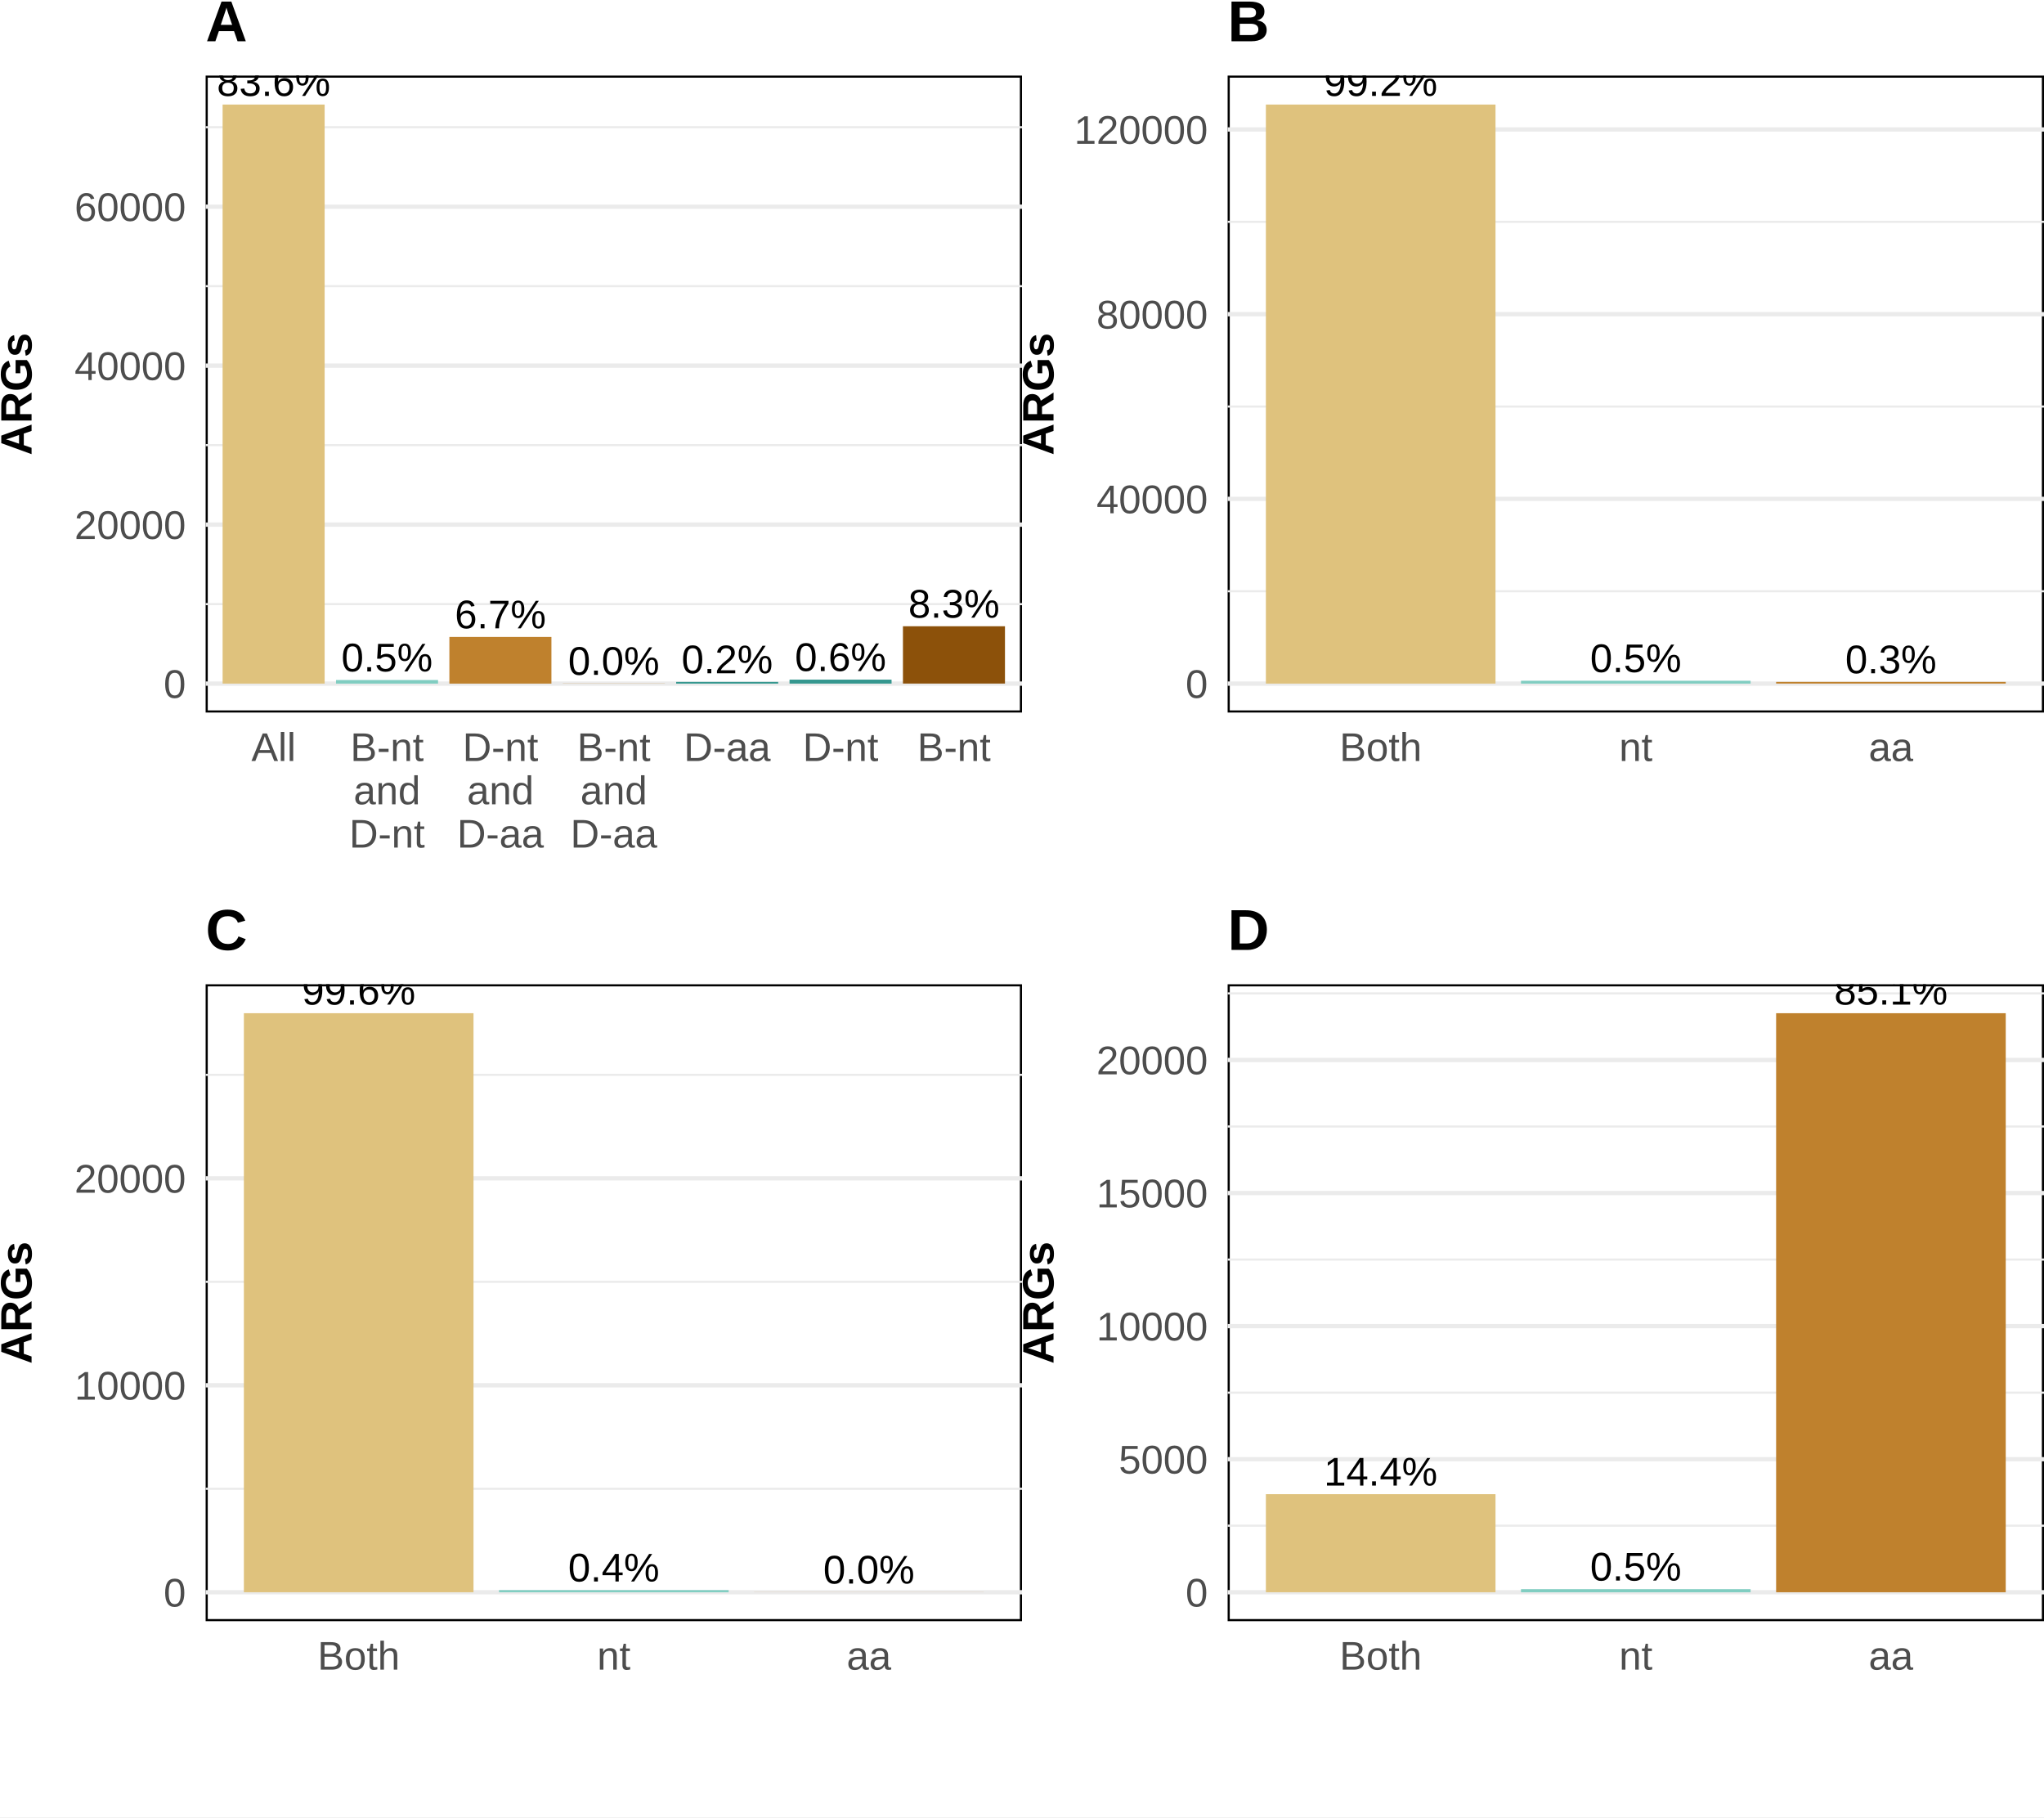
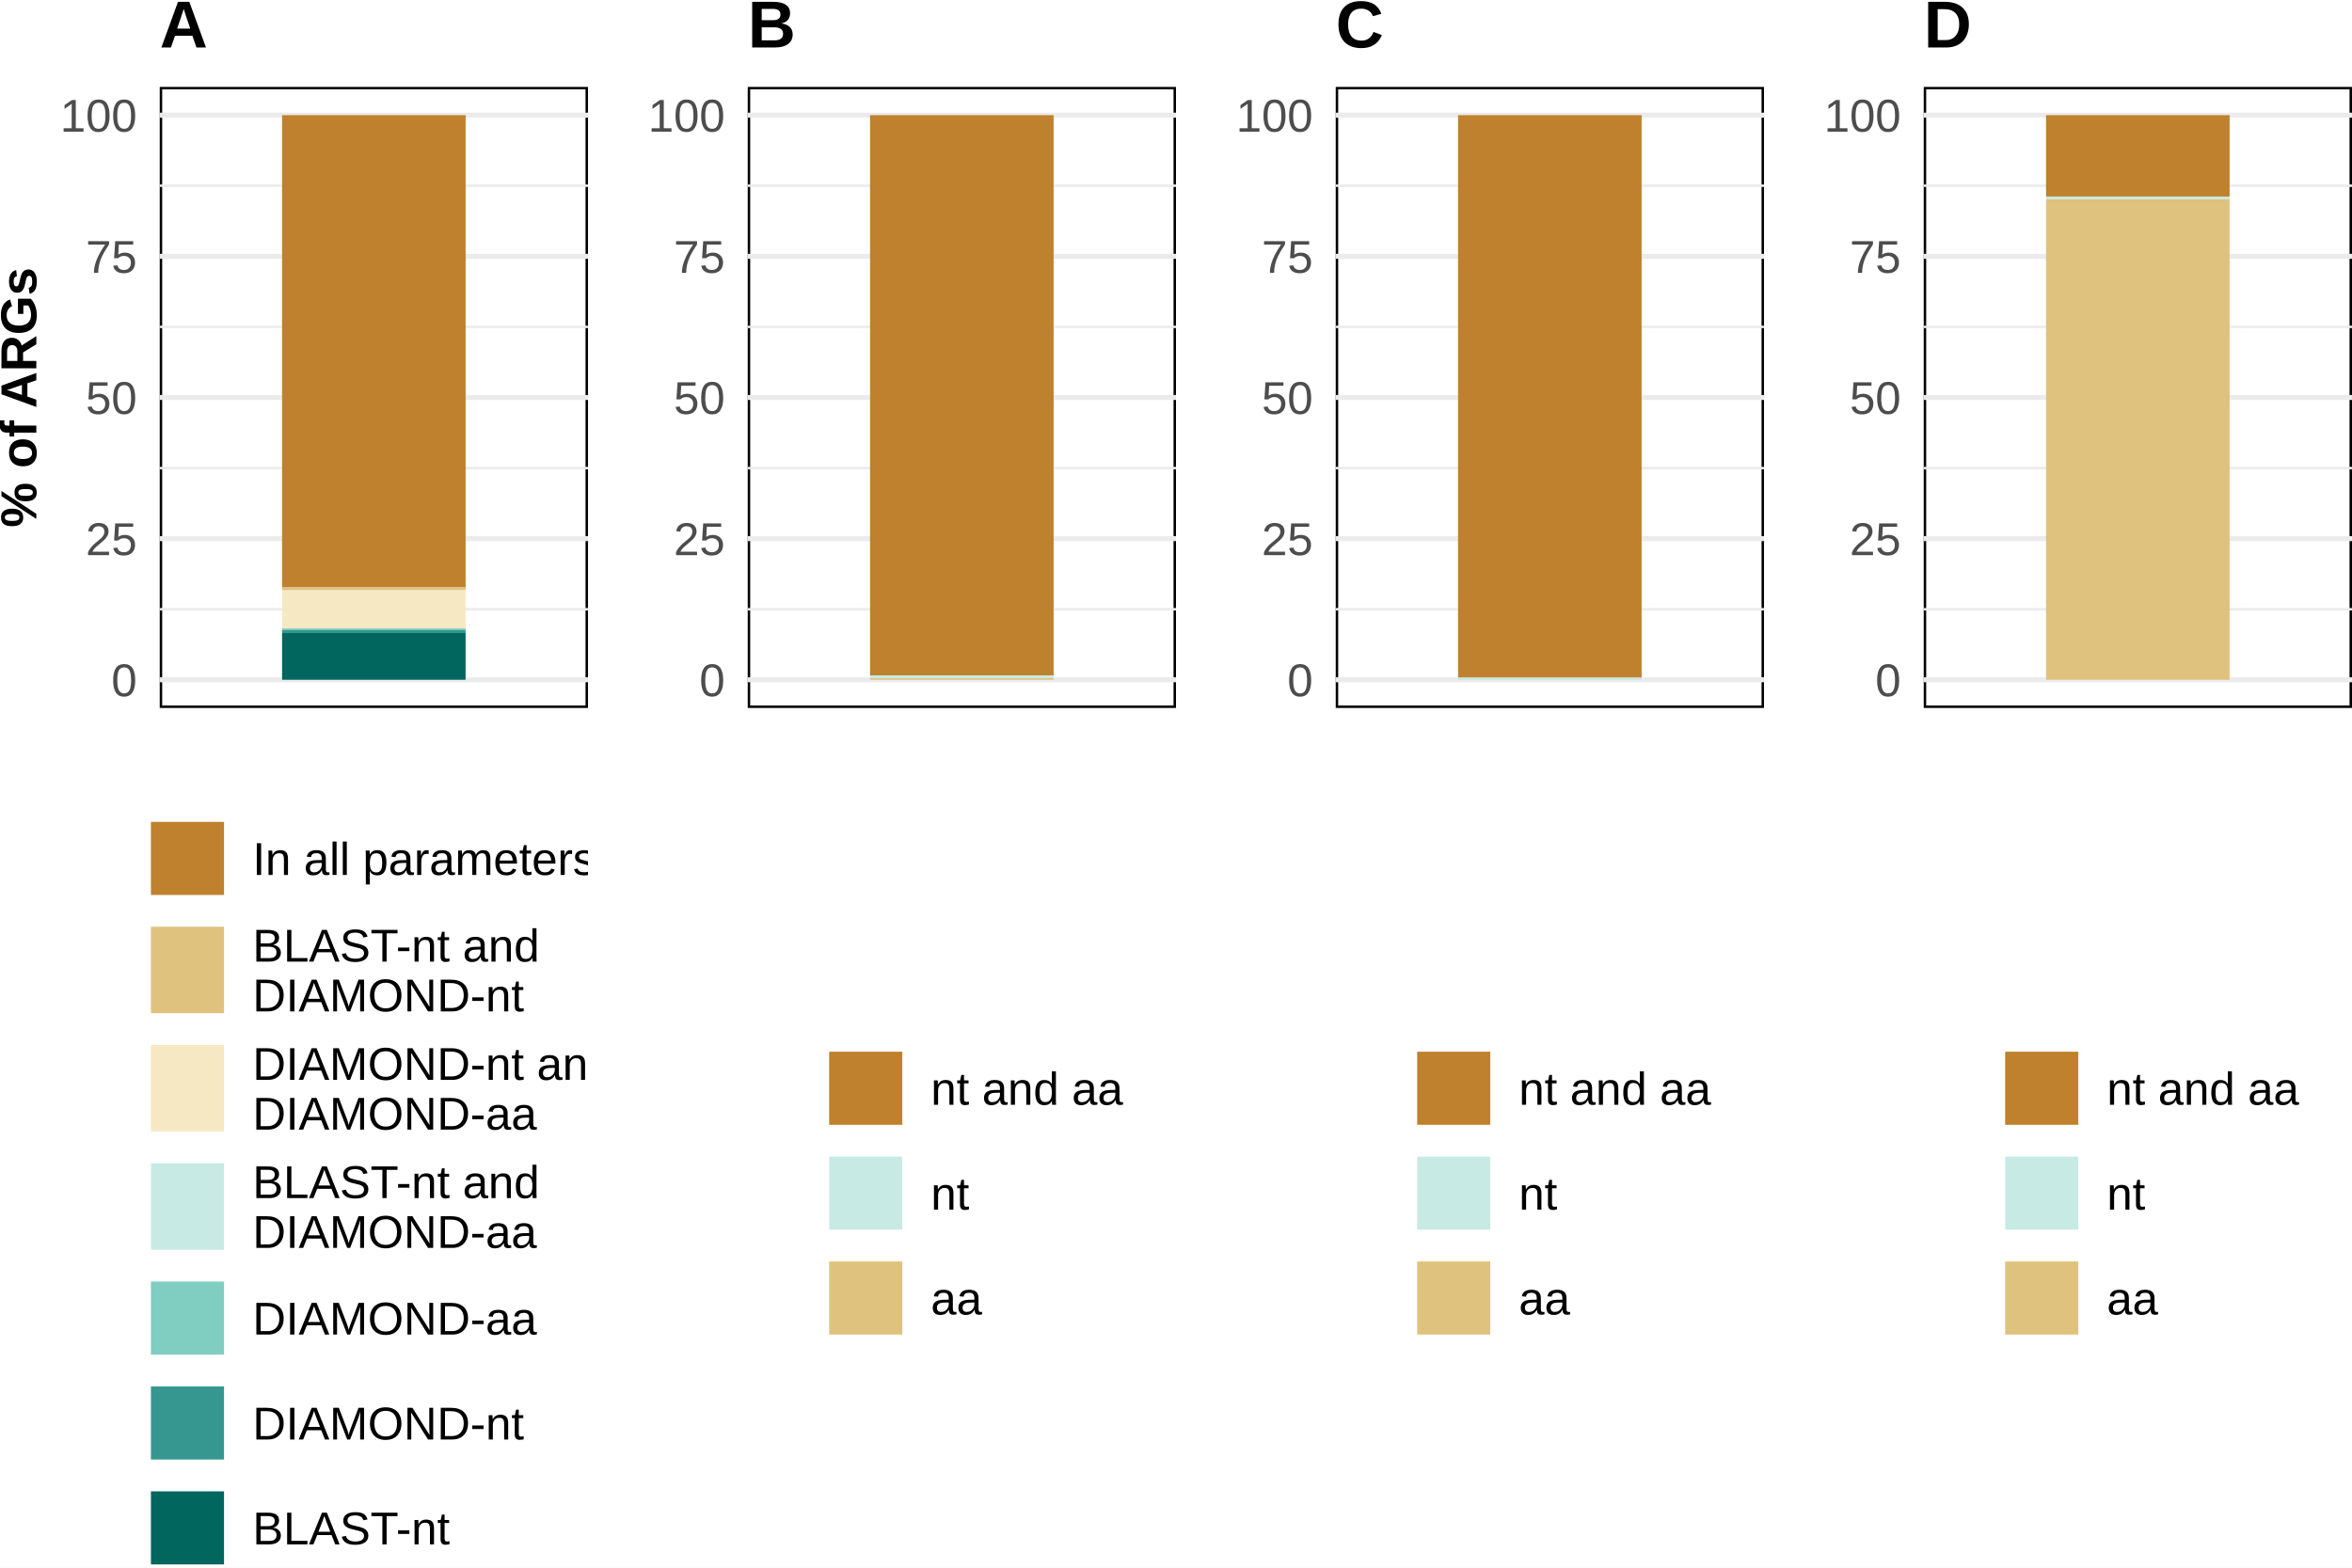
- <svg xmlns="http://www.w3.org/2000/svg" width="510.24pt" height="453.54pt" viewBox="0 0 510.24 453.54">
+ <svg xmlns="http://www.w3.org/2000/svg" width="510.24pt" height="340.16pt" viewBox="0 0 510.24 340.16">
  <g class="svglite">
    <defs>
      <style type="text/css">
    .svglite line, .svglite polyline, .svglite polygon, .svglite path, .svglite rect, .svglite circle {
      fill: none;
      stroke: #000000;
      stroke-linecap: round;
      stroke-linejoin: round;
      stroke-miterlimit: 10.00;
    }
    .svglite text {
      white-space: pre;
    }
    .svglite g.glyphgroup path {
      fill: inherit;
      stroke: none;
    }
  </style>
    </defs>
    <rect width="100%" height="100%" style="stroke: none; fill: none;" />
    <defs>
-       <clipPath id="cpMC4wMHw1MTAuMjR8MC4wMHw0NTMuNTQ=">
-         <rect x="0.00" y="0.00" width="510.24" height="453.54" />
-       </clipPath>
-     </defs>
-     <g clip-path="url(#cpMC4wMHw1MTAuMjR8MC4wMHw0NTMuNTQ=)">
- </g>
-     <defs>
-       <clipPath id="cpMC4wMHwyNTUuMTJ8MC4wMHwyMjYuNzc=">
-         <rect x="0.00" y="0" width="255.12" height="226.77" />
-       </clipPath>
-     </defs>
-     <g clip-path="url(#cpMC4wMHwyNTUuMTJ8MC4wMHwyMjYuNzc=)">
-       <rect x="0.00" y="0" width="255.12" height="226.77" style="stroke-width: 1.07; stroke: none; fill: #FFFFFF;" />
-     </g>
-     <g clip-path="url(#cpMC4wMHw1MTAuMjR8MC4wMHw0NTMuNTQ=)">
- </g>
-     <defs>
-       <clipPath id="cpNTEuMzN8MjU1LjEyfDE4Ljg2fDE3Ny44Mg==">
-         <rect x="51.33" y="18.86" width="203.79" height="158.96" />
-       </clipPath>
-     </defs>
-     <g clip-path="url(#cpNTEuMzN8MjU1LjEyfDE4Ljg2fDE3Ny44Mg==)">
-       <rect x="51.33" y="18.86" width="203.79" height="158.96" style="stroke-width: 1.07;" />
-       <polyline points="51.33,150.76 255.12,150.76 " style="stroke-width: 0.53; stroke: #EBEBEB; stroke-linecap: butt;" />
-       <polyline points="51.33,111.09 255.12,111.09 " style="stroke-width: 0.53; stroke: #EBEBEB; stroke-linecap: butt;" />
-       <polyline points="51.33,71.42 255.12,71.42 " style="stroke-width: 0.53; stroke: #EBEBEB; stroke-linecap: butt;" />
-       <polyline points="51.33,31.75 255.12,31.75 " style="stroke-width: 0.53; stroke: #EBEBEB; stroke-linecap: butt;" />
-       <polyline points="51.33,170.60 255.12,170.60 " style="stroke-width: 1.07; stroke: #EBEBEB; stroke-linecap: butt;" />
-       <polyline points="51.33,130.93 255.12,130.93 " style="stroke-width: 1.07; stroke: #EBEBEB; stroke-linecap: butt;" />
-       <polyline points="51.33,91.25 255.12,91.25 " style="stroke-width: 1.07; stroke: #EBEBEB; stroke-linecap: butt;" />
-       <polyline points="51.33,51.58 255.12,51.58 " style="stroke-width: 1.07; stroke: #EBEBEB; stroke-linecap: butt;" />
-       <rect x="55.57" y="26.09" width="25.47" height="144.51" style="stroke-width: 1.07; stroke: none; stroke-linecap: butt; stroke-linejoin: miter; fill: #DFC27D;" />
-       <rect x="83.88" y="169.71" width="25.47" height="0.89" style="stroke-width: 1.07; stroke: none; stroke-linecap: butt; stroke-linejoin: miter; fill: #80CDC1;" />
-       <rect x="112.18" y="158.96" width="25.47" height="11.64" style="stroke-width: 1.07; stroke: none; stroke-linecap: butt; stroke-linejoin: miter; fill: #BF812D;" />
-       <rect x="140.49" y="170.56" width="25.47" height="0.034" style="stroke-width: 1.07; stroke: none; stroke-linecap: butt; stroke-linejoin: miter; fill: #BF812D;" />
-       <rect x="168.79" y="170.18" width="25.47" height="0.42" style="stroke-width: 1.07; stroke: none; stroke-linecap: butt; stroke-linejoin: miter; fill: #35978F;" />
-       <rect x="197.09" y="169.61" width="25.47" height="0.99" style="stroke-width: 1.07; stroke: none; stroke-linecap: butt; stroke-linejoin: miter; fill: #35978F;" />
-       <rect x="225.40" y="156.29" width="25.47" height="14.30" style="stroke-width: 1.07; stroke: none; stroke-linecap: butt; stroke-linejoin: miter; fill: #8C510A;" />
-       <text x="68.31" y="23.94" text-anchor="middle" style="font-size: 10.00px; font-family: &quot;Arial&quot;;" textLength="28.36px" lengthAdjust="spacingAndGlyphs">83.6%</text>
-       <text x="96.61" y="167.56" text-anchor="middle" style="font-size: 10.00px; font-family: &quot;Arial&quot;;" textLength="22.80px" lengthAdjust="spacingAndGlyphs">0.5%</text>
-       <text x="124.92" y="156.81" text-anchor="middle" style="font-size: 10.00px; font-family: &quot;Arial&quot;;" textLength="22.80px" lengthAdjust="spacingAndGlyphs">6.7%</text>
-       <text x="153.22" y="168.42" text-anchor="middle" style="font-size: 10.00px; font-family: &quot;Arial&quot;;" textLength="22.80px" lengthAdjust="spacingAndGlyphs">0.0%</text>
-       <text x="181.53" y="168.03" text-anchor="middle" style="font-size: 10.00px; font-family: &quot;Arial&quot;;" textLength="22.80px" lengthAdjust="spacingAndGlyphs">0.2%</text>
-       <text x="209.83" y="167.46" text-anchor="middle" style="font-size: 10.00px; font-family: &quot;Arial&quot;;" textLength="22.80px" lengthAdjust="spacingAndGlyphs">0.6%</text>
-       <text x="238.14" y="154.15" text-anchor="middle" style="font-size: 10.00px; font-family: &quot;Arial&quot;;" textLength="22.80px" lengthAdjust="spacingAndGlyphs">8.3%</text>
-     </g>
-     <g clip-path="url(#cpMC4wMHw1MTAuMjR8MC4wMHw0NTMuNTQ=)">
-       <text x="46.40" y="174.18" text-anchor="end" style="font-size: 10.00px;fill: #4D4D4D; font-family: &quot;Arial&quot;;" textLength="5.56px" lengthAdjust="spacingAndGlyphs">0</text>
-       <text x="46.40" y="134.51" text-anchor="end" style="font-size: 10.00px;fill: #4D4D4D; font-family: &quot;Arial&quot;;" textLength="27.81px" lengthAdjust="spacingAndGlyphs">20000</text>
-       <text x="46.40" y="94.84" text-anchor="end" style="font-size: 10.00px;fill: #4D4D4D; font-family: &quot;Arial&quot;;" textLength="27.81px" lengthAdjust="spacingAndGlyphs">40000</text>
-       <text x="46.40" y="55.16" text-anchor="end" style="font-size: 10.00px;fill: #4D4D4D; font-family: &quot;Arial&quot;;" textLength="27.81px" lengthAdjust="spacingAndGlyphs">60000</text>
-       <text x="68.31" y="189.92" text-anchor="middle" style="font-size: 10.00px;fill: #4D4D4D; font-family: &quot;Arial&quot;;" textLength="11.11px" lengthAdjust="spacingAndGlyphs">All</text>
-       <text x="96.61" y="189.92" text-anchor="middle" style="font-size: 10.00px;fill: #4D4D4D; font-family: &quot;Arial&quot;;" textLength="18.34px" lengthAdjust="spacingAndGlyphs">B-nt</text>
-       <text x="96.61" y="200.72" text-anchor="middle" style="font-size: 10.00px;fill: #4D4D4D; font-family: &quot;Arial&quot;;" textLength="16.69px" lengthAdjust="spacingAndGlyphs">and</text>
-       <text x="96.61" y="211.52" text-anchor="middle" style="font-size: 10.00px;fill: #4D4D4D; font-family: &quot;Arial&quot;;" textLength="18.89px" lengthAdjust="spacingAndGlyphs">D-nt</text>
-       <text x="124.92" y="189.92" text-anchor="middle" style="font-size: 10.00px;fill: #4D4D4D; font-family: &quot;Arial&quot;;" textLength="18.89px" lengthAdjust="spacingAndGlyphs">D-nt</text>
-       <text x="124.92" y="200.72" text-anchor="middle" style="font-size: 10.00px;fill: #4D4D4D; font-family: &quot;Arial&quot;;" textLength="16.69px" lengthAdjust="spacingAndGlyphs">and</text>
-       <text x="124.92" y="211.52" text-anchor="middle" style="font-size: 10.00px;fill: #4D4D4D; font-family: &quot;Arial&quot;;" textLength="21.67px" lengthAdjust="spacingAndGlyphs">D-aa</text>
-       <text x="153.22" y="189.92" text-anchor="middle" style="font-size: 10.00px;fill: #4D4D4D; font-family: &quot;Arial&quot;;" textLength="18.34px" lengthAdjust="spacingAndGlyphs">B-nt</text>
-       <text x="153.22" y="200.72" text-anchor="middle" style="font-size: 10.00px;fill: #4D4D4D; font-family: &quot;Arial&quot;;" textLength="16.69px" lengthAdjust="spacingAndGlyphs">and</text>
-       <text x="153.22" y="211.52" text-anchor="middle" style="font-size: 10.00px;fill: #4D4D4D; font-family: &quot;Arial&quot;;" textLength="21.67px" lengthAdjust="spacingAndGlyphs">D-aa</text>
-       <text x="181.53" y="189.92" text-anchor="middle" style="font-size: 10.00px;fill: #4D4D4D; font-family: &quot;Arial&quot;;" textLength="21.67px" lengthAdjust="spacingAndGlyphs">D-aa</text>
-       <text x="209.83" y="189.92" text-anchor="middle" style="font-size: 10.00px;fill: #4D4D4D; font-family: &quot;Arial&quot;;" textLength="18.89px" lengthAdjust="spacingAndGlyphs">D-nt</text>
-       <text x="238.14" y="189.92" text-anchor="middle" style="font-size: 10.00px;fill: #4D4D4D; font-family: &quot;Arial&quot;;" textLength="18.34px" lengthAdjust="spacingAndGlyphs">B-nt</text>
-       <text transform="translate(7.88,98.34) rotate(-90)" text-anchor="middle" style="font-size: 11.00px; font-weight: bold; font-family: &quot;Arial&quot;;" textLength="30.56px" lengthAdjust="spacingAndGlyphs">ARGs</text>
-       <text x="51.33" y="10.30" style="font-size: 14.40px; font-weight: bold; font-family: &quot;Arial&quot;;" textLength="10.39px" lengthAdjust="spacingAndGlyphs">A</text>
-     </g>
-     <defs>
-       <clipPath id="cpMjU1LjEyfDUxMC4yNHwwLjAwfDIyNi43Nw==">
-         <rect x="255.12" y="0" width="255.12" height="226.77" />
-       </clipPath>
-     </defs>
-     <g clip-path="url(#cpMjU1LjEyfDUxMC4yNHwwLjAwfDIyNi43Nw==)">
-       <rect x="255.12" y="0" width="255.12" height="226.77" style="stroke-width: 1.07; stroke: none; fill: #FFFFFF;" />
-     </g>
-     <g clip-path="url(#cpMC4wMHw1MTAuMjR8MC4wMHw0NTMuNTQ=)">
- </g>
-     <defs>
-       <clipPath id="cpMzA2LjQ1fDUxMC4yNHwxOC44NnwxNzcuODI=">
-         <rect x="306.45" y="18.86" width="203.79" height="158.96" />
-       </clipPath>
-     </defs>
-     <g clip-path="url(#cpMzA2LjQ1fDUxMC4yNHwxOC44NnwxNzcuODI=)">
-       <rect x="306.45" y="18.86" width="203.79" height="158.96" style="stroke-width: 1.07;" />
-       <polyline points="306.45,147.55 510.24,147.55 " style="stroke-width: 0.53; stroke: #EBEBEB; stroke-linecap: butt;" />
-       <polyline points="306.45,101.46 510.24,101.46 " style="stroke-width: 0.53; stroke: #EBEBEB; stroke-linecap: butt;" />
-       <polyline points="306.45,55.36 510.24,55.36 " style="stroke-width: 0.53; stroke: #EBEBEB; stroke-linecap: butt;" />
-       <polyline points="306.45,170.60 510.24,170.60 " style="stroke-width: 1.07; stroke: #EBEBEB; stroke-linecap: butt;" />
-       <polyline points="306.45,124.50 510.24,124.50 " style="stroke-width: 1.07; stroke: #EBEBEB; stroke-linecap: butt;" />
-       <polyline points="306.45,78.41 510.24,78.41 " style="stroke-width: 1.07; stroke: #EBEBEB; stroke-linecap: butt;" />
-       <polyline points="306.45,32.31 510.24,32.31 " style="stroke-width: 1.07; stroke: #EBEBEB; stroke-linecap: butt;" />
-       <rect x="316.00" y="26.09" width="57.32" height="144.51" style="stroke-width: 1.07; stroke: none; stroke-linecap: butt; stroke-linejoin: miter; fill: #DFC27D;" />
-       <rect x="379.68" y="169.89" width="57.32" height="0.71" style="stroke-width: 1.07; stroke: none; stroke-linecap: butt; stroke-linejoin: miter; fill: #80CDC1;" />
-       <rect x="443.37" y="170.18" width="57.32" height="0.41" style="stroke-width: 1.07; stroke: none; stroke-linecap: butt; stroke-linejoin: miter; fill: #BF812D;" />
-       <text x="344.66" y="23.94" text-anchor="middle" style="font-size: 10.00px; font-family: &quot;Arial&quot;;" textLength="28.36px" lengthAdjust="spacingAndGlyphs">99.2%</text>
-       <text x="408.34" y="167.74" text-anchor="middle" style="font-size: 10.00px; font-family: &quot;Arial&quot;;" textLength="22.80px" lengthAdjust="spacingAndGlyphs">0.5%</text>
-       <text x="472.03" y="168.03" text-anchor="middle" style="font-size: 10.00px; font-family: &quot;Arial&quot;;" textLength="22.80px" lengthAdjust="spacingAndGlyphs">0.3%</text>
-     </g>
-     <g clip-path="url(#cpMC4wMHw1MTAuMjR8MC4wMHw0NTMuNTQ=)">
-       <text x="301.51" y="174.18" text-anchor="end" style="font-size: 10.00px;fill: #4D4D4D; font-family: &quot;Arial&quot;;" textLength="5.56px" lengthAdjust="spacingAndGlyphs">0</text>
-       <text x="301.51" y="128.09" text-anchor="end" style="font-size: 10.00px;fill: #4D4D4D; font-family: &quot;Arial&quot;;" textLength="27.81px" lengthAdjust="spacingAndGlyphs">40000</text>
-       <text x="301.51" y="81.99" text-anchor="end" style="font-size: 10.00px;fill: #4D4D4D; font-family: &quot;Arial&quot;;" textLength="27.81px" lengthAdjust="spacingAndGlyphs">80000</text>
-       <text x="301.51" y="35.90" text-anchor="end" style="font-size: 10.00px;fill: #4D4D4D; font-family: &quot;Arial&quot;;" textLength="33.38px" lengthAdjust="spacingAndGlyphs">120000</text>
-       <text x="344.66" y="189.92" text-anchor="middle" style="font-size: 10.00px;fill: #4D4D4D; font-family: &quot;Arial&quot;;" textLength="20.58px" lengthAdjust="spacingAndGlyphs">Both</text>
-       <text x="408.34" y="189.92" text-anchor="middle" style="font-size: 10.00px;fill: #4D4D4D; font-family: &quot;Arial&quot;;" textLength="8.34px" lengthAdjust="spacingAndGlyphs">nt</text>
-       <text x="472.03" y="189.92" text-anchor="middle" style="font-size: 10.00px;fill: #4D4D4D; font-family: &quot;Arial&quot;;" textLength="11.12px" lengthAdjust="spacingAndGlyphs">aa</text>
-       <text transform="translate(262.99,98.34) rotate(-90)" text-anchor="middle" style="font-size: 11.00px; font-weight: bold; font-family: &quot;Arial&quot;;" textLength="30.56px" lengthAdjust="spacingAndGlyphs">ARGs</text>
-       <text x="306.45" y="10.30" style="font-size: 14.40px; font-weight: bold; font-family: &quot;Arial&quot;;" textLength="10.39px" lengthAdjust="spacingAndGlyphs">B</text>
-     </g>
-     <defs>
-       <clipPath id="cpMC4wMHwyNTUuMTJ8MjI2Ljc3fDQ1My41NA==">
-         <rect x="0.00" y="226.77" width="255.12" height="226.77" />
-       </clipPath>
-     </defs>
-     <g clip-path="url(#cpMC4wMHwyNTUuMTJ8MjI2Ljc3fDQ1My41NA==)">
-       <rect x="0.00" y="226.77" width="255.12" height="226.77" style="stroke-width: 1.07; stroke: none; fill: #FFFFFF;" />
-     </g>
-     <g clip-path="url(#cpMC4wMHw1MTAuMjR8MC4wMHw0NTMuNTQ=)">
- </g>
-     <defs>
-       <clipPath id="cpNTEuMzN8MjU1LjEyfDI0NS42M3w0MDQuNjA=">
-         <rect x="51.33" y="245.63" width="203.79" height="158.96" />
-       </clipPath>
-     </defs>
-     <g clip-path="url(#cpNTEuMzN8MjU1LjEyfDI0NS42M3w0MDQuNjA=)">
-       <rect x="51.33" y="245.63" width="203.79" height="158.96" style="stroke-width: 1.07;" />
-       <polyline points="51.33,371.54 255.12,371.54 " style="stroke-width: 0.53; stroke: #EBEBEB; stroke-linecap: butt;" />
-       <polyline points="51.33,319.89 255.12,319.89 " style="stroke-width: 0.53; stroke: #EBEBEB; stroke-linecap: butt;" />
-       <polyline points="51.33,268.24 255.12,268.24 " style="stroke-width: 0.53; stroke: #EBEBEB; stroke-linecap: butt;" />
-       <polyline points="51.33,397.37 255.12,397.37 " style="stroke-width: 1.07; stroke: #EBEBEB; stroke-linecap: butt;" />
-       <polyline points="51.33,345.72 255.12,345.72 " style="stroke-width: 1.07; stroke: #EBEBEB; stroke-linecap: butt;" />
-       <polyline points="51.33,294.07 255.12,294.07 " style="stroke-width: 1.07; stroke: #EBEBEB; stroke-linecap: butt;" />
-       <rect x="60.88" y="252.86" width="57.32" height="144.51" style="stroke-width: 1.07; stroke: none; stroke-linecap: butt; stroke-linejoin: miter; fill: #DFC27D;" />
-       <rect x="124.57" y="396.83" width="57.32" height="0.54" style="stroke-width: 1.07; stroke: none; stroke-linecap: butt; stroke-linejoin: miter; fill: #80CDC1;" />
-       <rect x="188.25" y="397.35" width="57.32" height="0.021" style="stroke-width: 1.07; stroke: none; stroke-linecap: butt; stroke-linejoin: miter; fill: #BF812D;" />
-       <text x="89.54" y="250.71" text-anchor="middle" style="font-size: 10.00px; font-family: &quot;Arial&quot;;" textLength="28.36px" lengthAdjust="spacingAndGlyphs">99.6%</text>
-       <text x="153.22" y="394.68" text-anchor="middle" style="font-size: 10.00px; font-family: &quot;Arial&quot;;" textLength="22.80px" lengthAdjust="spacingAndGlyphs">0.4%</text>
-       <text x="216.91" y="395.20" text-anchor="middle" style="font-size: 10.00px; font-family: &quot;Arial&quot;;" textLength="22.80px" lengthAdjust="spacingAndGlyphs">0.0%</text>
-     </g>
-     <g clip-path="url(#cpMC4wMHw1MTAuMjR8MC4wMHw0NTMuNTQ=)">
-       <text x="46.40" y="400.95" text-anchor="end" style="font-size: 10.00px;fill: #4D4D4D; font-family: &quot;Arial&quot;;" textLength="5.56px" lengthAdjust="spacingAndGlyphs">0</text>
-       <text x="46.40" y="349.30" text-anchor="end" style="font-size: 10.00px;fill: #4D4D4D; font-family: &quot;Arial&quot;;" textLength="27.81px" lengthAdjust="spacingAndGlyphs">10000</text>
-       <text x="46.40" y="297.65" text-anchor="end" style="font-size: 10.00px;fill: #4D4D4D; font-family: &quot;Arial&quot;;" textLength="27.81px" lengthAdjust="spacingAndGlyphs">20000</text>
-       <text x="89.54" y="416.69" text-anchor="middle" style="font-size: 10.00px;fill: #4D4D4D; font-family: &quot;Arial&quot;;" textLength="20.58px" lengthAdjust="spacingAndGlyphs">Both</text>
-       <text x="153.22" y="416.69" text-anchor="middle" style="font-size: 10.00px;fill: #4D4D4D; font-family: &quot;Arial&quot;;" textLength="8.34px" lengthAdjust="spacingAndGlyphs">nt</text>
-       <text x="216.91" y="416.69" text-anchor="middle" style="font-size: 10.00px;fill: #4D4D4D; font-family: &quot;Arial&quot;;" textLength="11.12px" lengthAdjust="spacingAndGlyphs">aa</text>
-       <text transform="translate(7.88,325.11) rotate(-90)" text-anchor="middle" style="font-size: 11.00px; font-weight: bold; font-family: &quot;Arial&quot;;" textLength="30.56px" lengthAdjust="spacingAndGlyphs">ARGs</text>
-       <text x="51.33" y="237.07" style="font-size: 14.40px; font-weight: bold; font-family: &quot;Arial&quot;;" textLength="10.39px" lengthAdjust="spacingAndGlyphs">C</text>
-     </g>
-     <defs>
-       <clipPath id="cpMjU1LjEyfDUxMC4yNHwyMjYuNzd8NDUzLjU0">
-         <rect x="255.12" y="226.77" width="255.12" height="226.77" />
-       </clipPath>
-     </defs>
-     <g clip-path="url(#cpMjU1LjEyfDUxMC4yNHwyMjYuNzd8NDUzLjU0)">
-       <rect x="255.12" y="226.77" width="255.12" height="226.77" style="stroke-width: 1.07; stroke: none; fill: #FFFFFF;" />
-     </g>
-     <g clip-path="url(#cpMC4wMHw1MTAuMjR8MC4wMHw0NTMuNTQ=)">
- </g>
-     <defs>
-       <clipPath id="cpMzA2LjQ1fDUxMC4yNHwyNDUuNjN8NDA0LjYw">
-         <rect x="306.45" y="245.63" width="203.79" height="158.96" />
-       </clipPath>
-     </defs>
-     <g clip-path="url(#cpMzA2LjQ1fDUxMC4yNHwyNDUuNjN8NDA0LjYw)">
-       <rect x="306.45" y="245.63" width="203.79" height="158.96" style="stroke-width: 1.07;" />
-       <polyline points="306.45,380.76 510.24,380.76 " style="stroke-width: 0.53; stroke: #EBEBEB; stroke-linecap: butt;" />
-       <polyline points="306.45,347.55 510.24,347.55 " style="stroke-width: 0.53; stroke: #EBEBEB; stroke-linecap: butt;" />
-       <polyline points="306.45,314.34 510.24,314.34 " style="stroke-width: 0.53; stroke: #EBEBEB; stroke-linecap: butt;" />
-       <polyline points="306.45,281.13 510.24,281.13 " style="stroke-width: 0.53; stroke: #EBEBEB; stroke-linecap: butt;" />
-       <polyline points="306.45,247.92 510.24,247.92 " style="stroke-width: 0.53; stroke: #EBEBEB; stroke-linecap: butt;" />
-       <polyline points="306.45,397.37 510.24,397.37 " style="stroke-width: 1.07; stroke: #EBEBEB; stroke-linecap: butt;" />
-       <polyline points="306.45,364.16 510.24,364.16 " style="stroke-width: 1.07; stroke: #EBEBEB; stroke-linecap: butt;" />
-       <polyline points="306.45,330.95 510.24,330.95 " style="stroke-width: 1.07; stroke: #EBEBEB; stroke-linecap: butt;" />
-       <polyline points="306.45,297.74 510.24,297.74 " style="stroke-width: 1.07; stroke: #EBEBEB; stroke-linecap: butt;" />
-       <polyline points="306.45,264.53 510.24,264.53 " style="stroke-width: 1.07; stroke: #EBEBEB; stroke-linecap: butt;" />
-       <rect x="316.00" y="372.89" width="57.32" height="24.48" style="stroke-width: 1.07; stroke: none; stroke-linecap: butt; stroke-linejoin: miter; fill: #DFC27D;" />
-       <rect x="379.68" y="396.60" width="57.32" height="0.77" style="stroke-width: 1.07; stroke: none; stroke-linecap: butt; stroke-linejoin: miter; fill: #80CDC1;" />
-       <rect x="443.37" y="252.86" width="57.32" height="144.51" style="stroke-width: 1.07; stroke: none; stroke-linecap: butt; stroke-linejoin: miter; fill: #BF812D;" />
-       <text x="344.66" y="370.74" text-anchor="middle" style="font-size: 10.00px; font-family: &quot;Arial&quot;;" textLength="28.36px" lengthAdjust="spacingAndGlyphs">14.4%</text>
-       <text x="408.34" y="394.45" text-anchor="middle" style="font-size: 10.00px; font-family: &quot;Arial&quot;;" textLength="22.80px" lengthAdjust="spacingAndGlyphs">0.5%</text>
-       <text x="472.03" y="250.71" text-anchor="middle" style="font-size: 10.00px; font-family: &quot;Arial&quot;;" textLength="28.36px" lengthAdjust="spacingAndGlyphs">85.1%</text>
-     </g>
-     <g clip-path="url(#cpMC4wMHw1MTAuMjR8MC4wMHw0NTMuNTQ=)">
-       <text x="301.51" y="400.95" text-anchor="end" style="font-size: 10.00px;fill: #4D4D4D; font-family: &quot;Arial&quot;;" textLength="5.56px" lengthAdjust="spacingAndGlyphs">0</text>
-       <text x="301.51" y="367.74" text-anchor="end" style="font-size: 10.00px;fill: #4D4D4D; font-family: &quot;Arial&quot;;" textLength="22.25px" lengthAdjust="spacingAndGlyphs">5000</text>
-       <text x="301.51" y="334.53" text-anchor="end" style="font-size: 10.00px;fill: #4D4D4D; font-family: &quot;Arial&quot;;" textLength="27.81px" lengthAdjust="spacingAndGlyphs">10000</text>
-       <text x="301.51" y="301.32" text-anchor="end" style="font-size: 10.00px;fill: #4D4D4D; font-family: &quot;Arial&quot;;" textLength="27.81px" lengthAdjust="spacingAndGlyphs">15000</text>
-       <text x="301.51" y="268.11" text-anchor="end" style="font-size: 10.00px;fill: #4D4D4D; font-family: &quot;Arial&quot;;" textLength="27.81px" lengthAdjust="spacingAndGlyphs">20000</text>
-       <text x="344.66" y="416.69" text-anchor="middle" style="font-size: 10.00px;fill: #4D4D4D; font-family: &quot;Arial&quot;;" textLength="20.58px" lengthAdjust="spacingAndGlyphs">Both</text>
-       <text x="408.34" y="416.69" text-anchor="middle" style="font-size: 10.00px;fill: #4D4D4D; font-family: &quot;Arial&quot;;" textLength="8.34px" lengthAdjust="spacingAndGlyphs">nt</text>
-       <text x="472.03" y="416.69" text-anchor="middle" style="font-size: 10.00px;fill: #4D4D4D; font-family: &quot;Arial&quot;;" textLength="11.12px" lengthAdjust="spacingAndGlyphs">aa</text>
-       <text transform="translate(262.99,325.11) rotate(-90)" text-anchor="middle" style="font-size: 11.00px; font-weight: bold; font-family: &quot;Arial&quot;;" textLength="30.56px" lengthAdjust="spacingAndGlyphs">ARGs</text>
-       <text x="306.45" y="237.07" style="font-size: 14.40px; font-weight: bold; font-family: &quot;Arial&quot;;" textLength="10.39px" lengthAdjust="spacingAndGlyphs">D</text>
+       <clipPath id="cpMC4wMHw1MTAuMjR8MC4wMHwzNDAuMTY=">
+         <rect x="0.00" y="0.00" width="510.24" height="340.16" />
+       </clipPath>
+     </defs>
+     <g clip-path="url(#cpMC4wMHw1MTAuMjR8MC4wMHwzNDAuMTY=)">
+ </g>
+     <defs>
+       <clipPath id="cpMC4wMHwxMjcuNTZ8MC4wMHwzNDAuMTY=">
+         <rect x="0.00" y="0" width="127.56" height="340.16" />
+       </clipPath>
+     </defs>
+     <g clip-path="url(#cpMC4wMHwxMjcuNTZ8MC4wMHwzNDAuMTY=)">
+       <rect x="-0" y="0" width="127.56" height="340.16" style="stroke-width: 1.07; stroke: none; fill: #FFFFFF;" />
+     </g>
+     <g clip-path="url(#cpMC4wMHw1MTAuMjR8MC4wMHwzNDAuMTY=)">
+ </g>
+     <defs>
+       <clipPath id="cpMzQuNjV8MTI3LjU2fDE4Ljg2fDE1My42Mw==">
+         <rect x="34.65" y="18.86" width="92.91" height="134.76" />
+       </clipPath>
+     </defs>
+     <g clip-path="url(#cpMzQuNjV8MTI3LjU2fDE4Ljg2fDE1My42Mw==)">
+       <rect x="34.65" y="18.86" width="92.91" height="134.76" style="stroke-width: 1.07;" />
+       <polyline points="34.65,132.19 127.56,132.19 " style="stroke-width: 0.53; stroke: #EBEBEB; stroke-linecap: butt;" />
+       <polyline points="34.65,101.56 127.56,101.56 " style="stroke-width: 0.53; stroke: #EBEBEB; stroke-linecap: butt;" />
+       <polyline points="34.65,70.93 127.56,70.93 " style="stroke-width: 0.53; stroke: #EBEBEB; stroke-linecap: butt;" />
+       <polyline points="34.65,40.30 127.56,40.30 " style="stroke-width: 0.53; stroke: #EBEBEB; stroke-linecap: butt;" />
+       <polyline points="34.65,147.50 127.56,147.50 " style="stroke-width: 1.07; stroke: #EBEBEB; stroke-linecap: butt;" />
+       <polyline points="34.65,116.87 127.56,116.87 " style="stroke-width: 1.07; stroke: #EBEBEB; stroke-linecap: butt;" />
+       <polyline points="34.65,86.24 127.56,86.24 " style="stroke-width: 1.07; stroke: #EBEBEB; stroke-linecap: butt;" />
+       <polyline points="34.65,55.62 127.56,55.62 " style="stroke-width: 1.07; stroke: #EBEBEB; stroke-linecap: butt;" />
+       <polyline points="34.65,24.99 127.56,24.99 " style="stroke-width: 1.07; stroke: #EBEBEB; stroke-linecap: butt;" />
+       <rect x="61.19" y="24.99" width="39.82" height="102.47" style="stroke-width: 1.07; stroke: none; stroke-linecap: butt; stroke-linejoin: miter; fill: #BF812D;" />
+       <rect x="61.19" y="127.46" width="39.82" height="0.63" style="stroke-width: 1.07; stroke: none; stroke-linecap: butt; stroke-linejoin: miter; fill: #DFC27D;" />
+       <rect x="61.19" y="128.09" width="39.82" height="8.25" style="stroke-width: 1.07; stroke: none; stroke-linecap: butt; stroke-linejoin: miter; fill: #F6E8C3;" />
+       <rect x="61.19" y="136.34" width="39.82" height="0.024" style="stroke-width: 1.07; stroke: none; stroke-linecap: butt; stroke-linejoin: miter; fill: #C7EAE5;" />
+       <rect x="61.19" y="136.36" width="39.82" height="0.30" style="stroke-width: 1.07; stroke: none; stroke-linecap: butt; stroke-linejoin: miter; fill: #80CDC1;" />
+       <rect x="61.19" y="136.66" width="39.82" height="0.70" style="stroke-width: 1.07; stroke: none; stroke-linecap: butt; stroke-linejoin: miter; fill: #35978F;" />
+       <rect x="61.19" y="137.36" width="39.82" height="10.14" style="stroke-width: 1.07; stroke: none; stroke-linecap: butt; stroke-linejoin: miter; fill: #01665E;" />
+     </g>
+     <g clip-path="url(#cpMC4wMHw1MTAuMjR8MC4wMHwzNDAuMTY=)">
+       <text x="29.72" y="151.08" text-anchor="end" style="font-size: 10.00px;fill: #4D4D4D; font-family: &quot;Arial&quot;;" textLength="5.56px" lengthAdjust="spacingAndGlyphs">0</text>
+       <text x="29.72" y="120.45" text-anchor="end" style="font-size: 10.00px;fill: #4D4D4D; font-family: &quot;Arial&quot;;" textLength="11.12px" lengthAdjust="spacingAndGlyphs">25</text>
+       <text x="29.72" y="89.83" text-anchor="end" style="font-size: 10.00px;fill: #4D4D4D; font-family: &quot;Arial&quot;;" textLength="11.12px" lengthAdjust="spacingAndGlyphs">50</text>
+       <text x="29.72" y="59.20" text-anchor="end" style="font-size: 10.00px;fill: #4D4D4D; font-family: &quot;Arial&quot;;" textLength="11.12px" lengthAdjust="spacingAndGlyphs">75</text>
+       <text x="29.72" y="28.57" text-anchor="end" style="font-size: 10.00px;fill: #4D4D4D; font-family: &quot;Arial&quot;;" textLength="16.69px" lengthAdjust="spacingAndGlyphs">100</text>
+       <text transform="translate(7.88,86.24) rotate(-90)" text-anchor="middle" style="font-size: 11.00px; font-weight: bold; font-family: &quot;Arial&quot;;" textLength="56.44px" lengthAdjust="spacingAndGlyphs">% of ARGs</text>
+       <rect x="32.74" y="178.33" width="15.86" height="15.86" style="stroke-width: 1.07; stroke: none; stroke-linecap: butt; stroke-linejoin: miter; fill: #BF812D;" />
+       <rect x="32.74" y="201.09" width="15.86" height="18.76" style="stroke-width: 1.07; stroke: none; stroke-linecap: butt; stroke-linejoin: miter; fill: #DFC27D;" />
+       <rect x="32.74" y="226.75" width="15.86" height="18.76" style="stroke-width: 1.07; stroke: none; stroke-linecap: butt; stroke-linejoin: miter; fill: #F6E8C3;" />
+       <rect x="32.74" y="252.41" width="15.86" height="18.76" style="stroke-width: 1.07; stroke: none; stroke-linecap: butt; stroke-linejoin: miter; fill: #C7EAE5;" />
+       <rect x="32.74" y="278.07" width="15.86" height="15.86" style="stroke-width: 1.07; stroke: none; stroke-linecap: butt; stroke-linejoin: miter; fill: #80CDC1;" />
+       <rect x="32.74" y="300.83" width="15.86" height="15.86" style="stroke-width: 1.07; stroke: none; stroke-linecap: butt; stroke-linejoin: miter; fill: #35978F;" />
+       <rect x="32.74" y="323.59" width="15.86" height="15.86" style="stroke-width: 1.07; stroke: none; stroke-linecap: butt; stroke-linejoin: miter; fill: #01665E;" />
+       <text x="54.79" y="189.84" style="font-size: 10.00px; font-family: &quot;Arial&quot;;" textLength="74.48px" lengthAdjust="spacingAndGlyphs">In all parameters</text>
+       <text x="54.79" y="208.65" style="font-size: 10.00px; font-family: &quot;Arial&quot;;" textLength="62.28px" lengthAdjust="spacingAndGlyphs">BLAST-nt and</text>
+       <text x="54.79" y="219.45" style="font-size: 10.00px; font-family: &quot;Arial&quot;;" textLength="58.89px" lengthAdjust="spacingAndGlyphs">DIAMOND-nt</text>
+       <text x="54.79" y="234.31" style="font-size: 10.00px; font-family: &quot;Arial&quot;;" textLength="78.36px" lengthAdjust="spacingAndGlyphs">DIAMOND-nt and</text>
+       <text x="54.79" y="245.11" style="font-size: 10.00px; font-family: &quot;Arial&quot;;" textLength="61.67px" lengthAdjust="spacingAndGlyphs">DIAMOND-aa</text>
+       <text x="54.79" y="259.97" style="font-size: 10.00px; font-family: &quot;Arial&quot;;" textLength="62.28px" lengthAdjust="spacingAndGlyphs">BLAST-nt and</text>
+       <text x="54.79" y="270.77" style="font-size: 10.00px; font-family: &quot;Arial&quot;;" textLength="61.67px" lengthAdjust="spacingAndGlyphs">DIAMOND-aa</text>
+       <text x="54.79" y="289.58" style="font-size: 10.00px; font-family: &quot;Arial&quot;;" textLength="61.67px" lengthAdjust="spacingAndGlyphs">DIAMOND-aa</text>
+       <text x="54.79" y="312.34" style="font-size: 10.00px; font-family: &quot;Arial&quot;;" textLength="58.89px" lengthAdjust="spacingAndGlyphs">DIAMOND-nt</text>
+       <text x="54.79" y="335.10" style="font-size: 10.00px; font-family: &quot;Arial&quot;;" textLength="42.81px" lengthAdjust="spacingAndGlyphs">BLAST-nt</text>
+       <text x="34.65" y="10.30" style="font-size: 14.40px; font-weight: bold; font-family: &quot;Arial&quot;;" textLength="10.39px" lengthAdjust="spacingAndGlyphs">A</text>
+     </g>
+     <defs>
+       <clipPath id="cpMTI3LjU2fDI1NS4xMnwwLjAwfDM0MC4xNg==">
+         <rect x="127.56" y="0" width="127.56" height="340.16" />
+       </clipPath>
+     </defs>
+     <g clip-path="url(#cpMTI3LjU2fDI1NS4xMnwwLjAwfDM0MC4xNg==)">
+       <rect x="127.56" y="0" width="127.56" height="340.16" style="stroke-width: 1.07; stroke: none; fill: #FFFFFF;" />
+     </g>
+     <g clip-path="url(#cpMC4wMHw1MTAuMjR8MC4wMHwzNDAuMTY=)">
+ </g>
+     <defs>
+       <clipPath id="cpMTYyLjIxfDI1NS4xMnwxOC44NnwxNTMuNjM=">
+         <rect x="162.21" y="18.86" width="92.91" height="134.76" />
+       </clipPath>
+     </defs>
+     <g clip-path="url(#cpMTYyLjIxfDI1NS4xMnwxOC44NnwxNTMuNjM=)">
+       <rect x="162.21" y="18.86" width="92.91" height="134.76" style="stroke-width: 1.07;" />
+       <polyline points="162.21,132.19 255.12,132.19 " style="stroke-width: 0.53; stroke: #EBEBEB; stroke-linecap: butt;" />
+       <polyline points="162.21,101.56 255.12,101.56 " style="stroke-width: 0.53; stroke: #EBEBEB; stroke-linecap: butt;" />
+       <polyline points="162.21,70.93 255.12,70.93 " style="stroke-width: 0.53; stroke: #EBEBEB; stroke-linecap: butt;" />
+       <polyline points="162.21,40.30 255.12,40.30 " style="stroke-width: 0.53; stroke: #EBEBEB; stroke-linecap: butt;" />
+       <polyline points="162.21,147.50 255.12,147.50 " style="stroke-width: 1.07; stroke: #EBEBEB; stroke-linecap: butt;" />
+       <polyline points="162.21,116.87 255.12,116.87 " style="stroke-width: 1.07; stroke: #EBEBEB; stroke-linecap: butt;" />
+       <polyline points="162.21,86.24 255.12,86.24 " style="stroke-width: 1.07; stroke: #EBEBEB; stroke-linecap: butt;" />
+       <polyline points="162.21,55.62 255.12,55.62 " style="stroke-width: 1.07; stroke: #EBEBEB; stroke-linecap: butt;" />
+       <polyline points="162.21,24.99 255.12,24.99 " style="stroke-width: 1.07; stroke: #EBEBEB; stroke-linecap: butt;" />
+       <rect x="188.75" y="24.99" width="39.82" height="121.57" style="stroke-width: 1.07; stroke: none; stroke-linecap: butt; stroke-linejoin: miter; fill: #BF812D;" />
+       <rect x="188.75" y="146.55" width="39.82" height="0.60" style="stroke-width: 1.07; stroke: none; stroke-linecap: butt; stroke-linejoin: miter; fill: #C7EAE5;" />
+       <rect x="188.75" y="147.15" width="39.82" height="0.35" style="stroke-width: 1.07; stroke: none; stroke-linecap: butt; stroke-linejoin: miter; fill: #DFC27D;" />
+     </g>
+     <g clip-path="url(#cpMC4wMHw1MTAuMjR8MC4wMHwzNDAuMTY=)">
+       <text x="157.28" y="151.08" text-anchor="end" style="font-size: 10.00px;fill: #4D4D4D; font-family: &quot;Arial&quot;;" textLength="5.56px" lengthAdjust="spacingAndGlyphs">0</text>
+       <text x="157.28" y="120.45" text-anchor="end" style="font-size: 10.00px;fill: #4D4D4D; font-family: &quot;Arial&quot;;" textLength="11.12px" lengthAdjust="spacingAndGlyphs">25</text>
+       <text x="157.28" y="89.83" text-anchor="end" style="font-size: 10.00px;fill: #4D4D4D; font-family: &quot;Arial&quot;;" textLength="11.12px" lengthAdjust="spacingAndGlyphs">50</text>
+       <text x="157.28" y="59.20" text-anchor="end" style="font-size: 10.00px;fill: #4D4D4D; font-family: &quot;Arial&quot;;" textLength="11.12px" lengthAdjust="spacingAndGlyphs">75</text>
+       <text x="157.28" y="28.57" text-anchor="end" style="font-size: 10.00px;fill: #4D4D4D; font-family: &quot;Arial&quot;;" textLength="16.69px" lengthAdjust="spacingAndGlyphs">100</text>
+       <rect x="179.88" y="228.20" width="15.86" height="15.86" style="stroke-width: 1.07; stroke: none; stroke-linecap: butt; stroke-linejoin: miter; fill: #BF812D;" />
+       <rect x="179.88" y="250.96" width="15.86" height="15.86" style="stroke-width: 1.07; stroke: none; stroke-linecap: butt; stroke-linejoin: miter; fill: #C7EAE5;" />
+       <rect x="179.88" y="273.72" width="15.86" height="15.86" style="stroke-width: 1.07; stroke: none; stroke-linecap: butt; stroke-linejoin: miter; fill: #DFC27D;" />
+       <text x="201.93" y="239.71" style="font-size: 10.00px; font-family: &quot;Arial&quot;;" textLength="41.72px" lengthAdjust="spacingAndGlyphs">nt and aa</text>
+       <text x="201.93" y="262.47" style="font-size: 10.00px; font-family: &quot;Arial&quot;;" textLength="8.34px" lengthAdjust="spacingAndGlyphs">nt</text>
+       <text x="201.93" y="285.23" style="font-size: 10.00px; font-family: &quot;Arial&quot;;" textLength="11.12px" lengthAdjust="spacingAndGlyphs">aa</text>
+       <text x="162.21" y="10.30" style="font-size: 14.40px; font-weight: bold; font-family: &quot;Arial&quot;;" textLength="10.39px" lengthAdjust="spacingAndGlyphs">B</text>
+     </g>
+     <defs>
+       <clipPath id="cpMjU1LjEyfDM4Mi42OHwwLjAwfDM0MC4xNg==">
+         <rect x="255.12" y="0" width="127.56" height="340.16" />
+       </clipPath>
+     </defs>
+     <g clip-path="url(#cpMjU1LjEyfDM4Mi42OHwwLjAwfDM0MC4xNg==)">
+       <rect x="255.12" y="0" width="127.56" height="340.16" style="stroke-width: 1.07; stroke: none; fill: #FFFFFF;" />
+     </g>
+     <g clip-path="url(#cpMC4wMHw1MTAuMjR8MC4wMHwzNDAuMTY=)">
+ </g>
+     <defs>
+       <clipPath id="cpMjg5Ljc3fDM4Mi42OHwxOC44NnwxNTMuNjM=">
+         <rect x="289.77" y="18.86" width="92.91" height="134.76" />
+       </clipPath>
+     </defs>
+     <g clip-path="url(#cpMjg5Ljc3fDM4Mi42OHwxOC44NnwxNTMuNjM=)">
+       <rect x="289.77" y="18.86" width="92.91" height="134.76" style="stroke-width: 1.07;" />
+       <polyline points="289.77,132.19 382.68,132.19 " style="stroke-width: 0.53; stroke: #EBEBEB; stroke-linecap: butt;" />
+       <polyline points="289.77,101.56 382.68,101.56 " style="stroke-width: 0.53; stroke: #EBEBEB; stroke-linecap: butt;" />
+       <polyline points="289.77,70.93 382.68,70.93 " style="stroke-width: 0.53; stroke: #EBEBEB; stroke-linecap: butt;" />
+       <polyline points="289.77,40.30 382.68,40.30 " style="stroke-width: 0.53; stroke: #EBEBEB; stroke-linecap: butt;" />
+       <polyline points="289.77,147.50 382.68,147.50 " style="stroke-width: 1.07; stroke: #EBEBEB; stroke-linecap: butt;" />
+       <polyline points="289.77,116.87 382.68,116.87 " style="stroke-width: 1.07; stroke: #EBEBEB; stroke-linecap: butt;" />
+       <polyline points="289.77,86.24 382.68,86.24 " style="stroke-width: 1.07; stroke: #EBEBEB; stroke-linecap: butt;" />
+       <polyline points="289.77,55.62 382.68,55.62 " style="stroke-width: 1.07; stroke: #EBEBEB; stroke-linecap: butt;" />
+       <polyline points="289.77,24.99 382.68,24.99 " style="stroke-width: 1.07; stroke: #EBEBEB; stroke-linecap: butt;" />
+       <rect x="316.31" y="24.99" width="39.82" height="122.04" style="stroke-width: 1.07; stroke: none; stroke-linecap: butt; stroke-linejoin: miter; fill: #BF812D;" />
+       <rect x="316.31" y="147.03" width="39.82" height="0.45" style="stroke-width: 1.07; stroke: none; stroke-linecap: butt; stroke-linejoin: miter; fill: #C7EAE5;" />
+       <rect x="316.31" y="147.48" width="39.82" height="0.017" style="stroke-width: 1.07; stroke: none; stroke-linecap: butt; stroke-linejoin: miter; fill: #DFC27D;" />
+     </g>
+     <g clip-path="url(#cpMC4wMHw1MTAuMjR8MC4wMHwzNDAuMTY=)">
+       <text x="284.83" y="151.08" text-anchor="end" style="font-size: 10.00px;fill: #4D4D4D; font-family: &quot;Arial&quot;;" textLength="5.56px" lengthAdjust="spacingAndGlyphs">0</text>
+       <text x="284.83" y="120.45" text-anchor="end" style="font-size: 10.00px;fill: #4D4D4D; font-family: &quot;Arial&quot;;" textLength="11.12px" lengthAdjust="spacingAndGlyphs">25</text>
+       <text x="284.83" y="89.83" text-anchor="end" style="font-size: 10.00px;fill: #4D4D4D; font-family: &quot;Arial&quot;;" textLength="11.12px" lengthAdjust="spacingAndGlyphs">50</text>
+       <text x="284.83" y="59.20" text-anchor="end" style="font-size: 10.00px;fill: #4D4D4D; font-family: &quot;Arial&quot;;" textLength="11.12px" lengthAdjust="spacingAndGlyphs">75</text>
+       <text x="284.83" y="28.57" text-anchor="end" style="font-size: 10.00px;fill: #4D4D4D; font-family: &quot;Arial&quot;;" textLength="16.69px" lengthAdjust="spacingAndGlyphs">100</text>
+       <rect x="307.44" y="228.20" width="15.86" height="15.86" style="stroke-width: 1.07; stroke: none; stroke-linecap: butt; stroke-linejoin: miter; fill: #BF812D;" />
+       <rect x="307.44" y="250.96" width="15.86" height="15.86" style="stroke-width: 1.07; stroke: none; stroke-linecap: butt; stroke-linejoin: miter; fill: #C7EAE5;" />
+       <rect x="307.44" y="273.72" width="15.86" height="15.86" style="stroke-width: 1.07; stroke: none; stroke-linecap: butt; stroke-linejoin: miter; fill: #DFC27D;" />
+       <text x="329.49" y="239.71" style="font-size: 10.00px; font-family: &quot;Arial&quot;;" textLength="41.72px" lengthAdjust="spacingAndGlyphs">nt and aa</text>
+       <text x="329.49" y="262.47" style="font-size: 10.00px; font-family: &quot;Arial&quot;;" textLength="8.34px" lengthAdjust="spacingAndGlyphs">nt</text>
+       <text x="329.49" y="285.23" style="font-size: 10.00px; font-family: &quot;Arial&quot;;" textLength="11.12px" lengthAdjust="spacingAndGlyphs">aa</text>
+       <text x="289.77" y="10.30" style="font-size: 14.40px; font-weight: bold; font-family: &quot;Arial&quot;;" textLength="10.39px" lengthAdjust="spacingAndGlyphs">C</text>
+     </g>
+     <defs>
+       <clipPath id="cpMzgyLjY4fDUxMC4yNHwwLjAwfDM0MC4xNg==">
+         <rect x="382.68" y="0" width="127.56" height="340.16" />
+       </clipPath>
+     </defs>
+     <g clip-path="url(#cpMzgyLjY4fDUxMC4yNHwwLjAwfDM0MC4xNg==)">
+       <rect x="382.68" y="0" width="127.56" height="340.16" style="stroke-width: 1.07; stroke: none; fill: #FFFFFF;" />
+     </g>
+     <g clip-path="url(#cpMC4wMHw1MTAuMjR8MC4wMHwzNDAuMTY=)">
+ </g>
+     <defs>
+       <clipPath id="cpNDE3LjMzfDUxMC4yNHwxOC44NnwxNTMuNjM=">
+         <rect x="417.33" y="18.86" width="92.91" height="134.76" />
+       </clipPath>
+     </defs>
+     <g clip-path="url(#cpNDE3LjMzfDUxMC4yNHwxOC44NnwxNTMuNjM=)">
+       <rect x="417.33" y="18.86" width="92.91" height="134.76" style="stroke-width: 1.07;" />
+       <polyline points="417.33,132.19 510.24,132.19 " style="stroke-width: 0.53; stroke: #EBEBEB; stroke-linecap: butt;" />
+       <polyline points="417.33,101.56 510.24,101.56 " style="stroke-width: 0.53; stroke: #EBEBEB; stroke-linecap: butt;" />
+       <polyline points="417.33,70.93 510.24,70.93 " style="stroke-width: 0.53; stroke: #EBEBEB; stroke-linecap: butt;" />
+       <polyline points="417.33,40.30 510.24,40.30 " style="stroke-width: 0.53; stroke: #EBEBEB; stroke-linecap: butt;" />
+       <polyline points="417.33,147.50 510.24,147.50 " style="stroke-width: 1.07; stroke: #EBEBEB; stroke-linecap: butt;" />
+       <polyline points="417.33,116.87 510.24,116.87 " style="stroke-width: 1.07; stroke: #EBEBEB; stroke-linecap: butt;" />
+       <polyline points="417.33,86.24 510.24,86.24 " style="stroke-width: 1.07; stroke: #EBEBEB; stroke-linecap: butt;" />
+       <polyline points="417.33,55.62 510.24,55.62 " style="stroke-width: 1.07; stroke: #EBEBEB; stroke-linecap: butt;" />
+       <polyline points="417.33,24.99 510.24,24.99 " style="stroke-width: 1.07; stroke: #EBEBEB; stroke-linecap: butt;" />
+       <rect x="443.87" y="24.99" width="39.82" height="17.66" style="stroke-width: 1.07; stroke: none; stroke-linecap: butt; stroke-linejoin: miter; fill: #BF812D;" />
+       <rect x="443.87" y="42.65" width="39.82" height="0.56" style="stroke-width: 1.07; stroke: none; stroke-linecap: butt; stroke-linejoin: miter; fill: #C7EAE5;" />
+       <rect x="443.87" y="43.21" width="39.82" height="104.29" style="stroke-width: 1.07; stroke: none; stroke-linecap: butt; stroke-linejoin: miter; fill: #DFC27D;" />
+     </g>
+     <g clip-path="url(#cpMC4wMHw1MTAuMjR8MC4wMHwzNDAuMTY=)">
+       <text x="412.39" y="151.08" text-anchor="end" style="font-size: 10.00px;fill: #4D4D4D; font-family: &quot;Arial&quot;;" textLength="5.56px" lengthAdjust="spacingAndGlyphs">0</text>
+       <text x="412.39" y="120.45" text-anchor="end" style="font-size: 10.00px;fill: #4D4D4D; font-family: &quot;Arial&quot;;" textLength="11.12px" lengthAdjust="spacingAndGlyphs">25</text>
+       <text x="412.39" y="89.83" text-anchor="end" style="font-size: 10.00px;fill: #4D4D4D; font-family: &quot;Arial&quot;;" textLength="11.12px" lengthAdjust="spacingAndGlyphs">50</text>
+       <text x="412.39" y="59.20" text-anchor="end" style="font-size: 10.00px;fill: #4D4D4D; font-family: &quot;Arial&quot;;" textLength="11.12px" lengthAdjust="spacingAndGlyphs">75</text>
+       <text x="412.39" y="28.57" text-anchor="end" style="font-size: 10.00px;fill: #4D4D4D; font-family: &quot;Arial&quot;;" textLength="16.69px" lengthAdjust="spacingAndGlyphs">100</text>
+       <rect x="435.00" y="228.20" width="15.86" height="15.86" style="stroke-width: 1.07; stroke: none; stroke-linecap: butt; stroke-linejoin: miter; fill: #BF812D;" />
+       <rect x="435.00" y="250.96" width="15.86" height="15.86" style="stroke-width: 1.07; stroke: none; stroke-linecap: butt; stroke-linejoin: miter; fill: #C7EAE5;" />
+       <rect x="435.00" y="273.72" width="15.86" height="15.86" style="stroke-width: 1.07; stroke: none; stroke-linecap: butt; stroke-linejoin: miter; fill: #DFC27D;" />
+       <text x="457.05" y="239.71" style="font-size: 10.00px; font-family: &quot;Arial&quot;;" textLength="41.72px" lengthAdjust="spacingAndGlyphs">nt and aa</text>
+       <text x="457.05" y="262.47" style="font-size: 10.00px; font-family: &quot;Arial&quot;;" textLength="8.34px" lengthAdjust="spacingAndGlyphs">nt</text>
+       <text x="457.05" y="285.23" style="font-size: 10.00px; font-family: &quot;Arial&quot;;" textLength="11.12px" lengthAdjust="spacingAndGlyphs">aa</text>
+       <text x="417.33" y="10.30" style="font-size: 14.40px; font-weight: bold; font-family: &quot;Arial&quot;;" textLength="10.39px" lengthAdjust="spacingAndGlyphs">D</text>
    </g>
  </g>
</svg>
